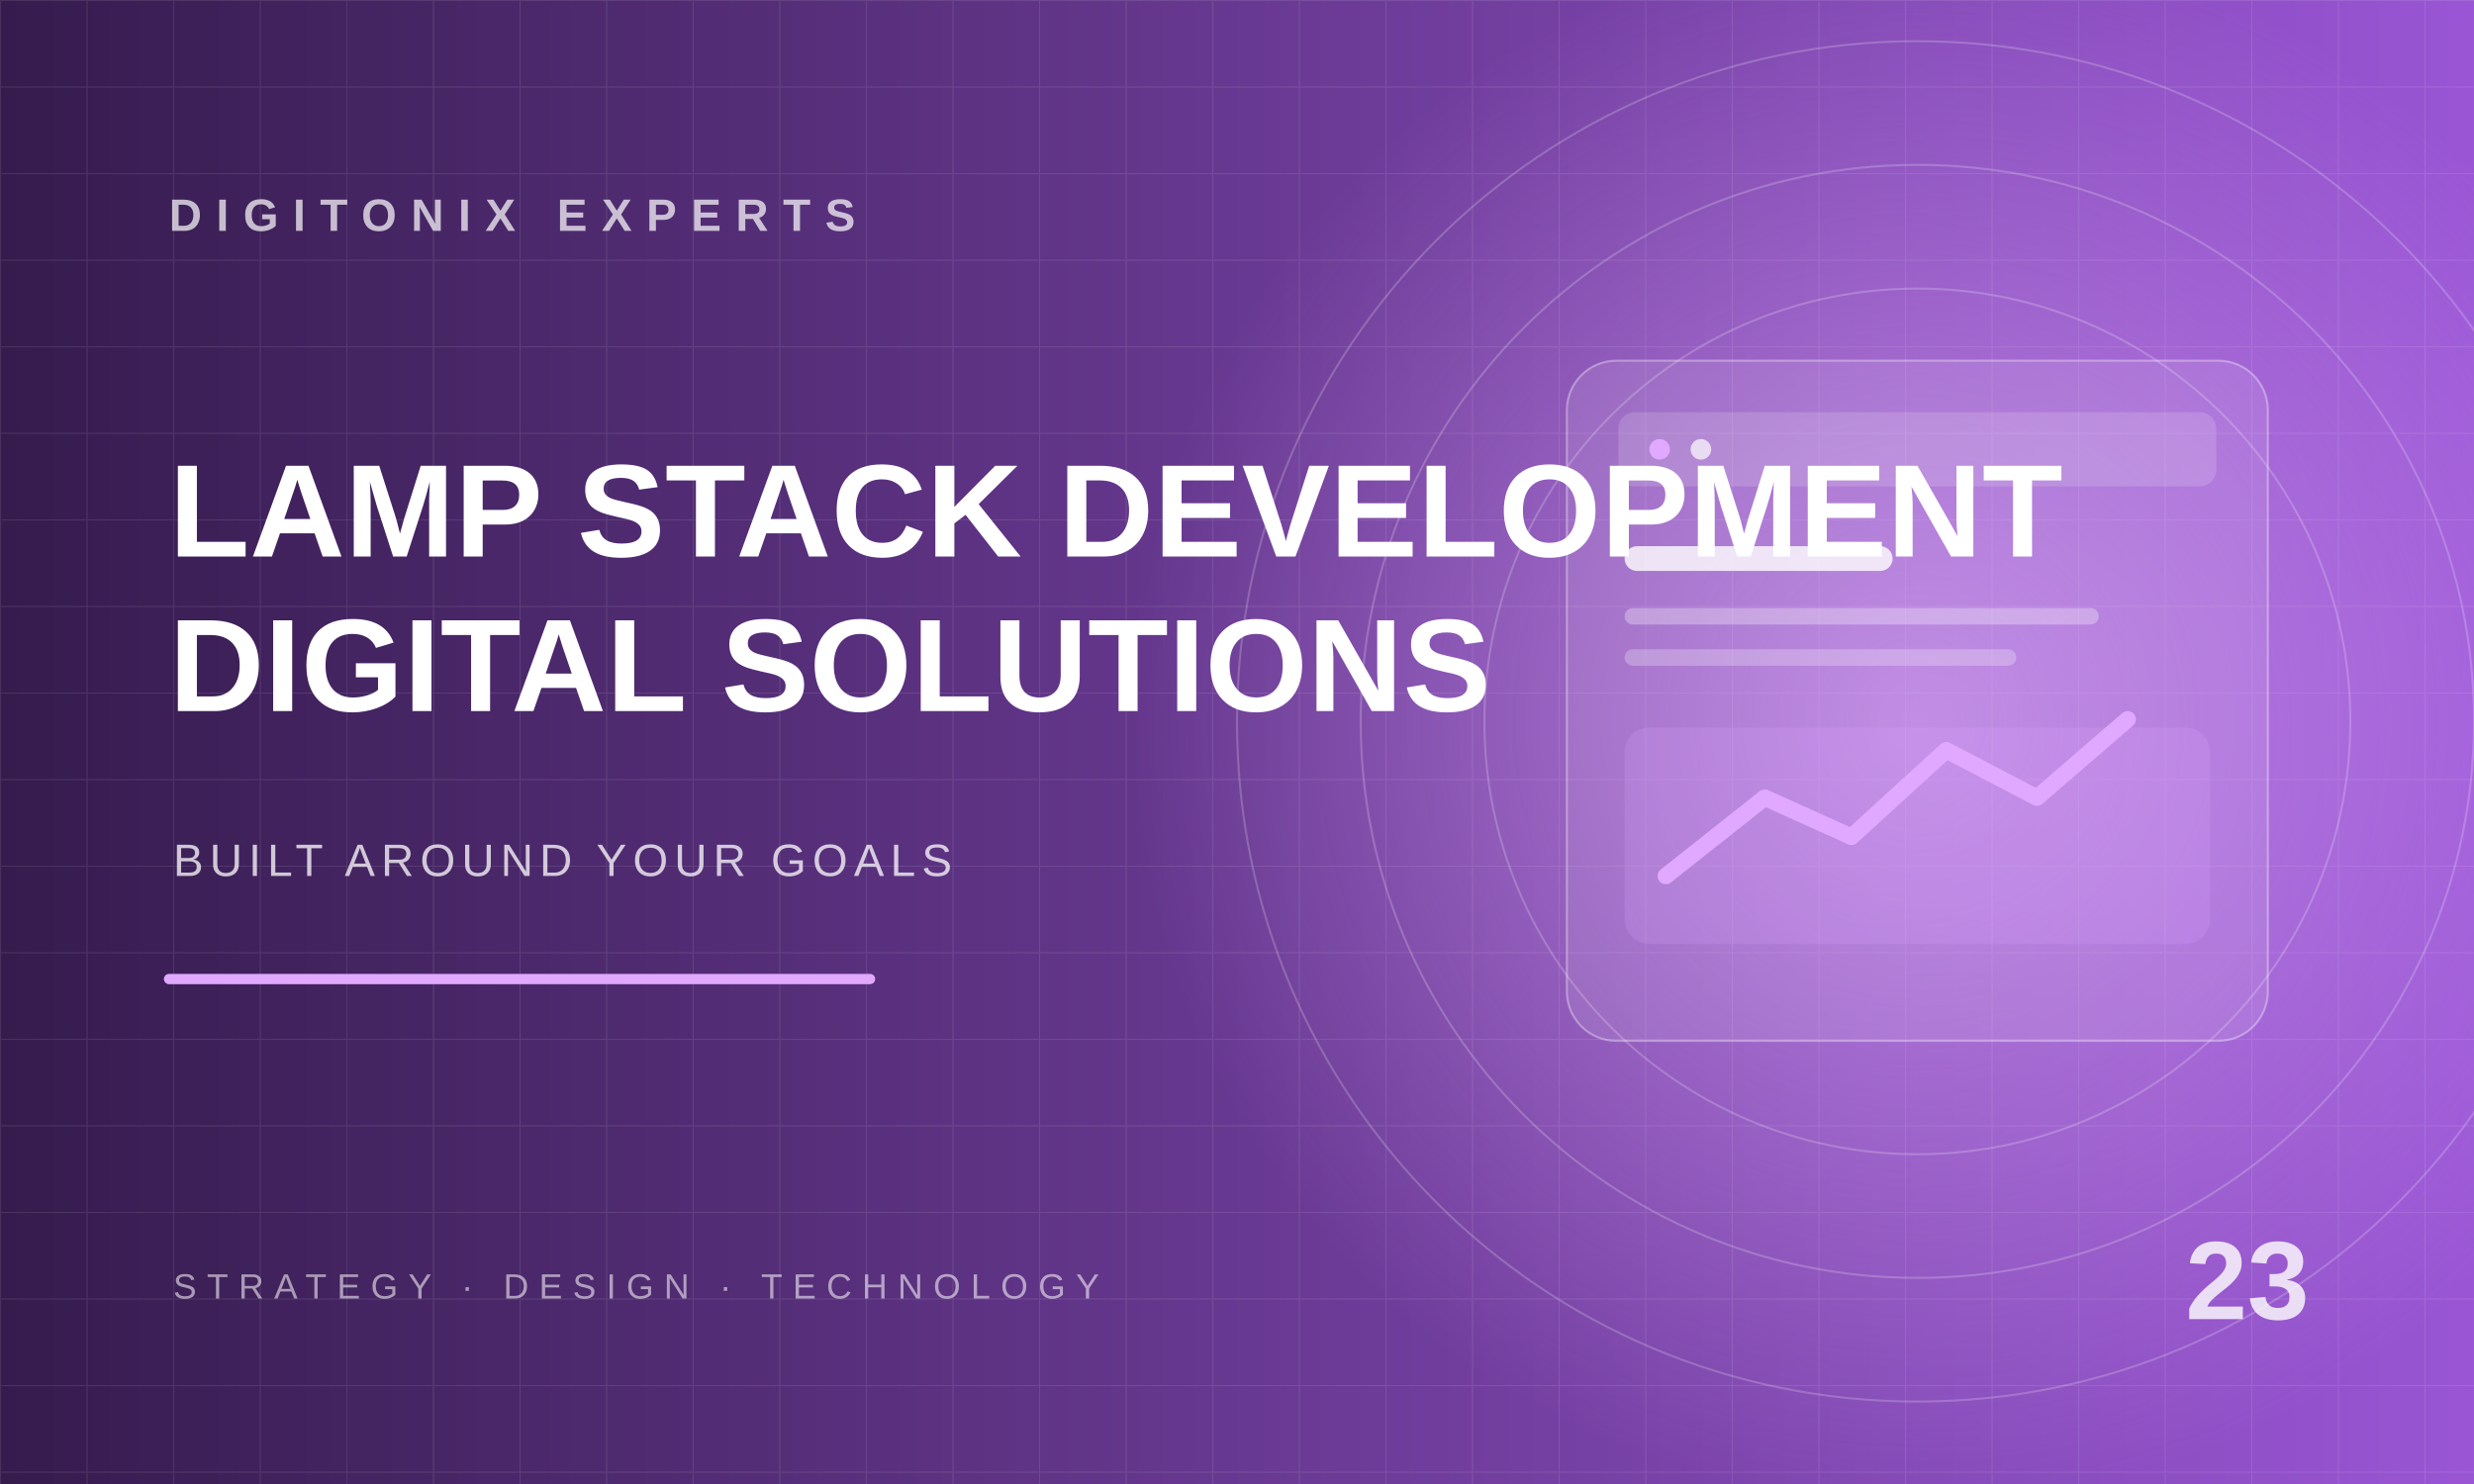
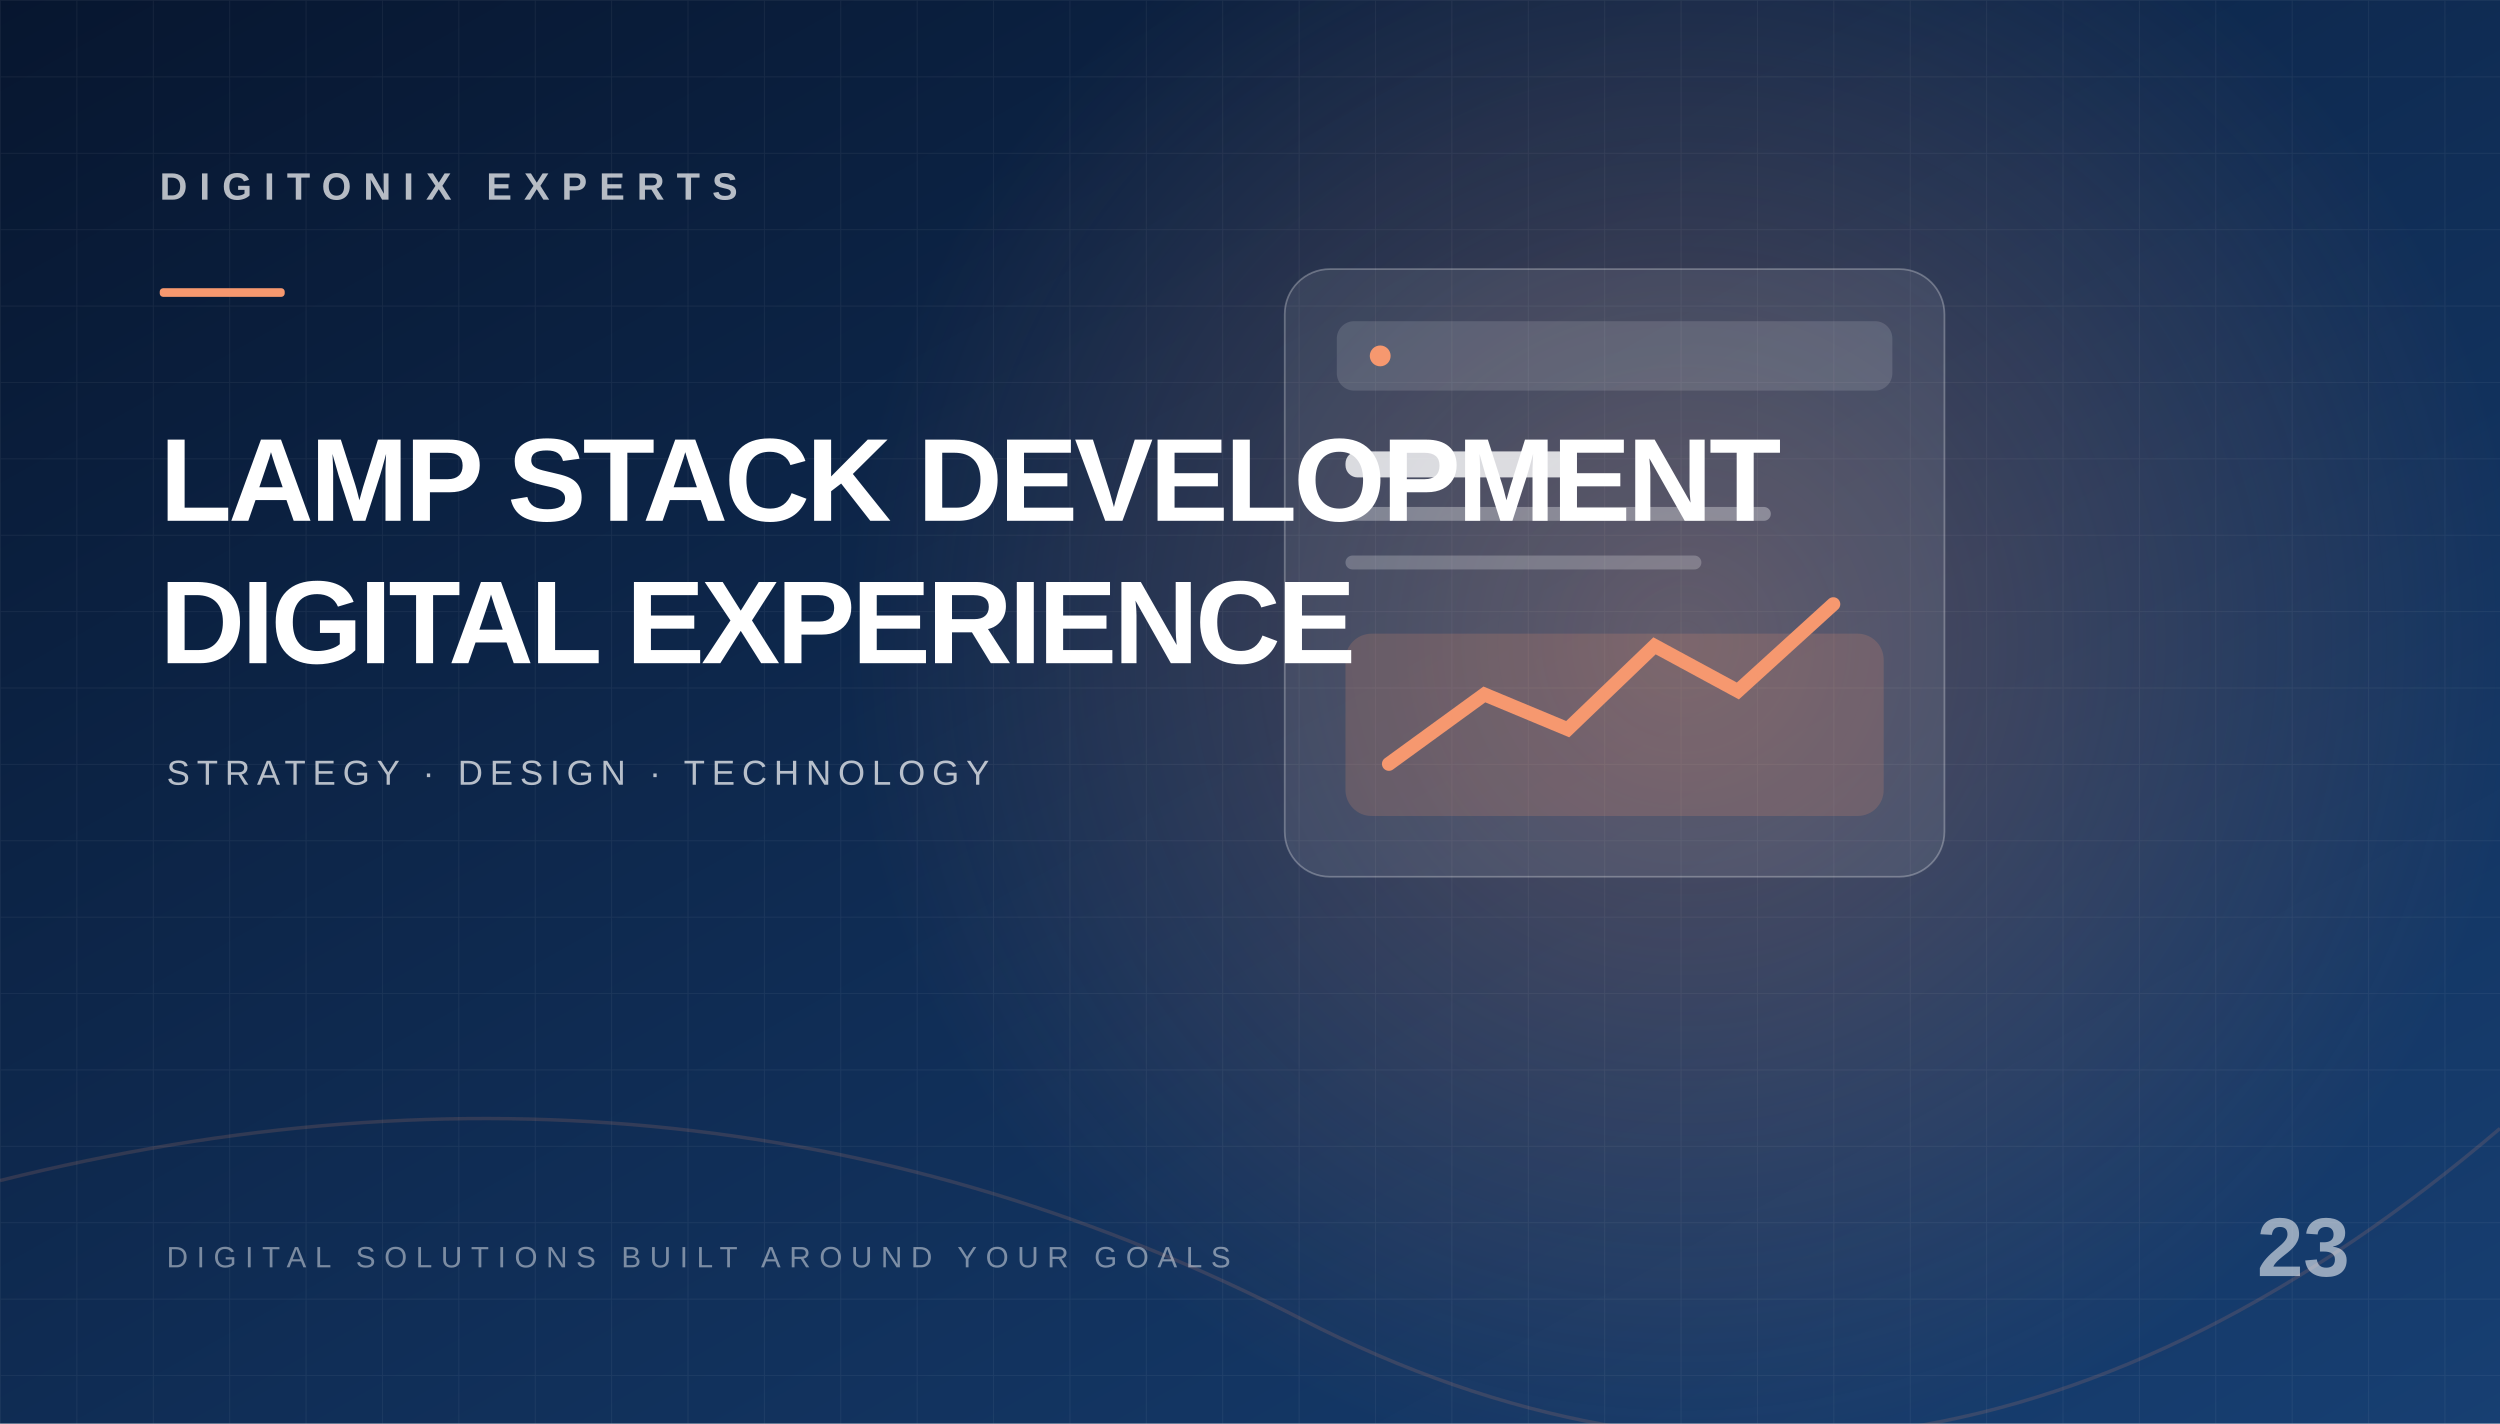
- <svg xmlns="http://www.w3.org/2000/svg" width="1200" height="720" viewBox="0 0 1200 720">
+ <svg xmlns="http://www.w3.org/2000/svg" width="1440" height="820" viewBox="0 0 1440 820">
  <defs>
-     <linearGradient id="g">
-       <stop stop-color="#351b4d" />
-       <stop offset="1" stop-color="#9a56d5" />
+     <linearGradient id="bg" x1="0" y1="0" x2="1" y2="1">
+       <stop stop-color="#07162f" />
+       <stop offset=".55" stop-color="#102e57" />
+       <stop offset="1" stop-color="#173f72" />
    </linearGradient>
-     <radialGradient id="r">
-       <stop stop-color="#e0a8ff" stop-opacity=".6" />
-       <stop offset="1" stop-color="#e0a8ff" stop-opacity="0" />
+     <radialGradient id="glow">
+       <stop stop-color="hsl(18,88%,70%)" stop-opacity=".3" />
+       <stop offset="1" stop-color="hsl(18,88%,70%)" stop-opacity="0" />
    </radialGradient>
-     <pattern id="p" width="42" height="42" patternUnits="userSpaceOnUse">
-       <path d="M42 0H0V42" fill="none" stroke="#fff" stroke-opacity=".1" />
+     <pattern id="grid" width="44" height="44" patternUnits="userSpaceOnUse">
+       <path d="M44 0H0V44" fill="none" stroke="#fff" stroke-opacity=".055" />
    </pattern>
  </defs>
-   <rect width="1200" height="720" fill="url(#g)" />
-   <rect width="1200" height="720" fill="url(#p)" />
-   <circle cx="930" cy="350" r="380" fill="url(#r)" />
-   <g fill="none" stroke="#fff" stroke-opacity=".2">
-     <circle cx="930" cy="350" r="210" />
-     <circle cx="930" cy="350" r="270" />
-     <circle cx="930" cy="350" r="330" />
+   <rect width="1440" height="820" fill="url(#bg)" />
+   <rect width="1440" height="820" fill="url(#grid)" />
+   <circle cx="970" cy="370" r="480" fill="url(#glow)" />
+   <path d="M0 680Q400 580 750 760T1440 650" fill="none" stroke="hsl(18,88%,70%)" stroke-opacity=".15" stroke-width="2" />
+   <rect x="740" y="155" width="380" height="350" rx="26" fill="#fff" fill-opacity=".08" stroke="#fff" stroke-opacity=".28" />
+   <rect x="770" y="185" width="320" height="40" rx="10" fill="#fff" fill-opacity=".13" />
+   <circle cx="795" cy="205" r="6" fill="hsl(18,88%,70%)" />
+   <rect x="775" y="260" width="130" height="15" rx="7" fill="#fff" fill-opacity=".8" />
+   <rect x="775" y="292" width="245" height="8" rx="4" fill="#fff" fill-opacity=".32" />
+   <rect x="775" y="320" width="205" height="8" rx="4" fill="#fff" fill-opacity=".23" />
+   <rect x="775" y="365" width="310" height="105" rx="15" fill="hsl(18,88%,70%)" fill-opacity=".18" />
+   <path d="M800 440l55-40 48 20 50-48 48 26 55-50" fill="none" stroke="hsl(18,88%,70%)" stroke-width="8" stroke-linecap="round" />
+   <g font-family="Arial,sans-serif" fill="#fff">
+     <text x="92" y="115" font-size="22" font-weight="700" letter-spacing="7" opacity=".7">DIGITONIX EXPERTS</text>
+     <rect x="92" y="166" width="72" height="5" rx="2" fill="hsl(18,88%,70%)" />
+     <text x="92" y="300" font-size="68" font-weight="800" letter-spacing="-2">LAMP STACK DEVELOPMENT</text>
+     <text x="92" y="382" font-size="68" font-weight="800" letter-spacing="-2">DIGITAL EXPERIENCE</text>
+     <text x="96" y="452" font-size="20" letter-spacing="4" opacity=".7">STRATEGY · DESIGN · TECHNOLOGY</text>
+     <text x="96" y="730" font-size="17" letter-spacing="5" opacity=".45">DIGITAL SOLUTIONS BUILT AROUND YOUR GOALS</text>
+     <text x="1300" y="735" font-size="48" font-weight="800" opacity=".55">23</text>
  </g>
-   <g transform="translate(760 175)">
-     <rect width="340" height="330" rx="24" fill="#fff" fill-opacity=".1" stroke="#fff" stroke-opacity=".35" />
-     <rect x="25" y="25" width="290" height="36" rx="8" fill="#fff" fill-opacity=".15" />
-     <circle cx="45" cy="43" r="5" fill="#e0a8ff" />
-     <circle cx="65" cy="43" r="5" fill="#fff" fill-opacity=".7" />
-     <rect x="28" y="90" width="130" height="12" rx="6" fill="#fff" fill-opacity=".8" />
-     <rect x="28" y="120" width="230" height="8" rx="4" fill="#fff" fill-opacity=".3" />
-     <rect x="28" y="140" width="190" height="8" rx="4" fill="#fff" fill-opacity=".25" />
-     <rect x="28" y="178" width="284" height="105" rx="12" fill="#e0a8ff" fill-opacity=".2" />
-     <path d="M48 250l48-38 42 19 46-42 44 23 44-38" fill="none" stroke="#e0a8ff" stroke-width="8" stroke-linecap="round" stroke-linejoin="round" />
-   </g>
-   <g fill="#fff" font-family="Arial,sans-serif">
-     <text x="82" y="112" font-size="22" font-weight="700" letter-spacing="7" opacity=".7">DIGITONIX EXPERTS</text>
-     <text x="82" y="270" font-size="64" font-weight="800">LAMP STACK DEVELOPMENT</text>
-     <text x="82" y="345" font-size="64" font-weight="800">DIGITAL SOLUTIONS</text>
-     <text x="84" y="425" font-size="22" letter-spacing="3" opacity=".75">BUILT AROUND YOUR GOALS</text>
-     <text x="84" y="630" font-size="17" letter-spacing="5" opacity=".55">STRATEGY · DESIGN · TECHNOLOGY</text>
-     <text x="1060" y="640" font-size="54" font-weight="800" opacity=".8">23</text>
-   </g>
-   <path d="M82 475h340" stroke="#e0a8ff" stroke-width="5" stroke-linecap="round" />
</svg>
